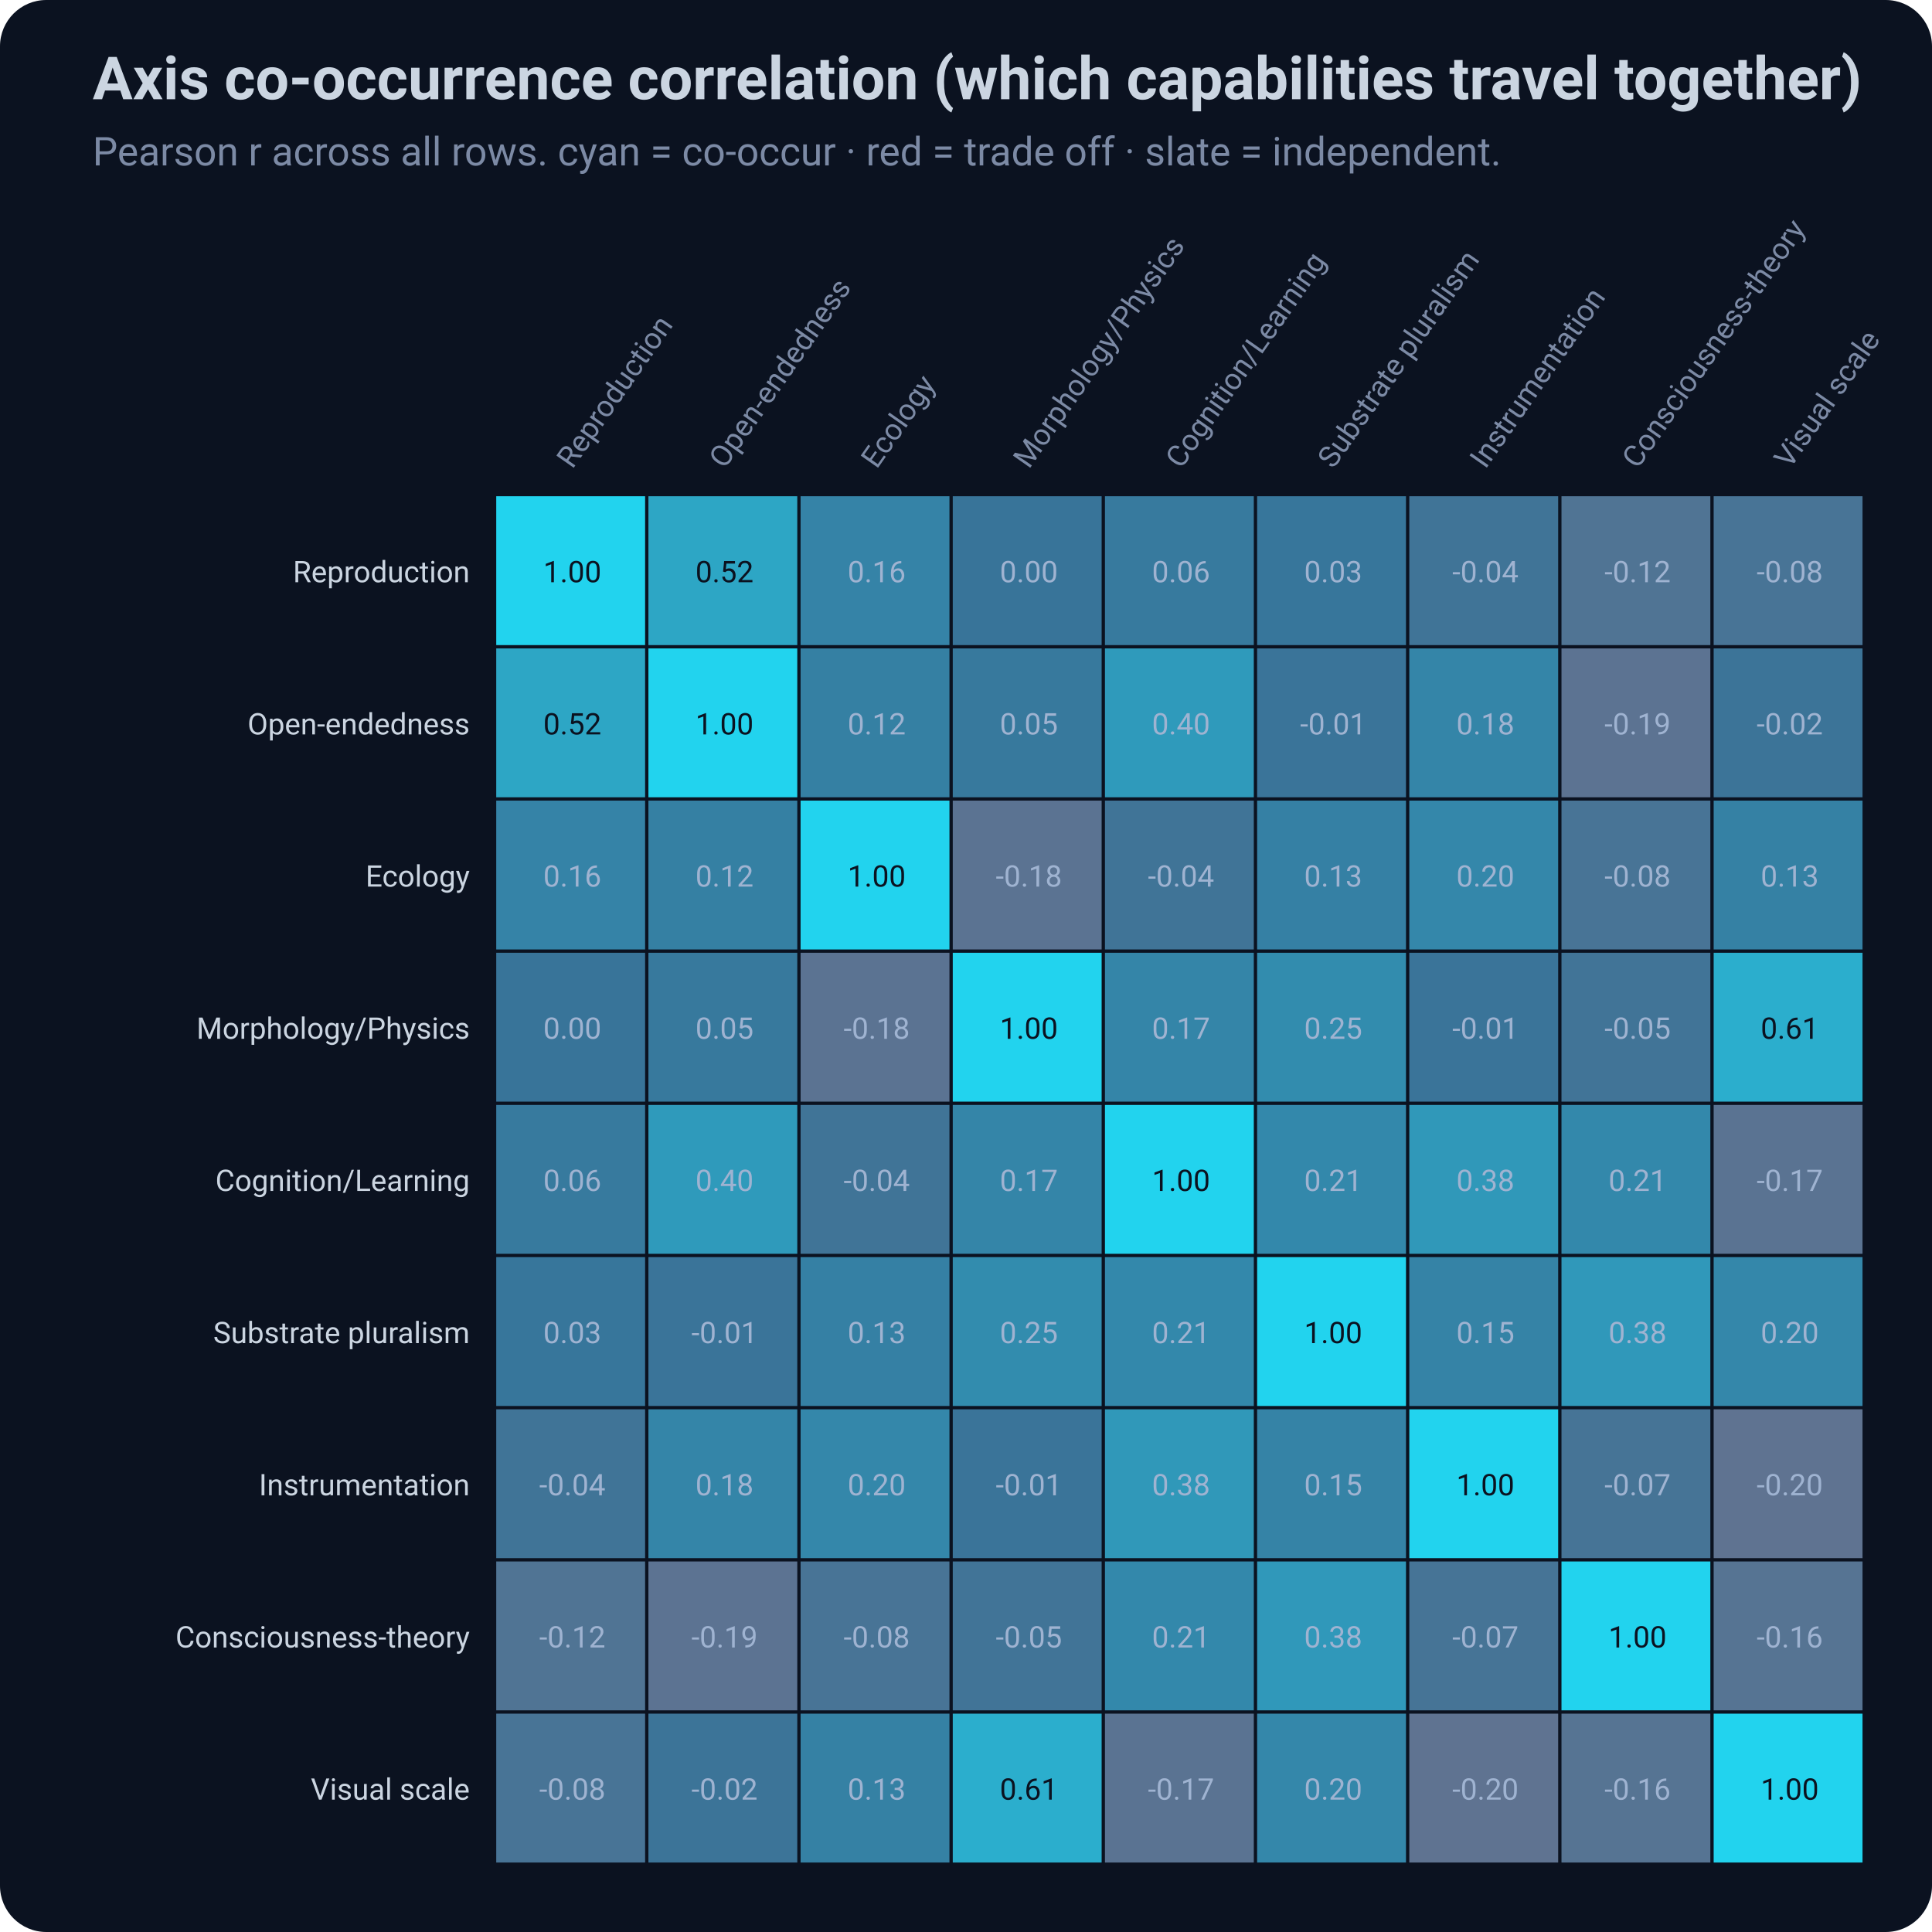
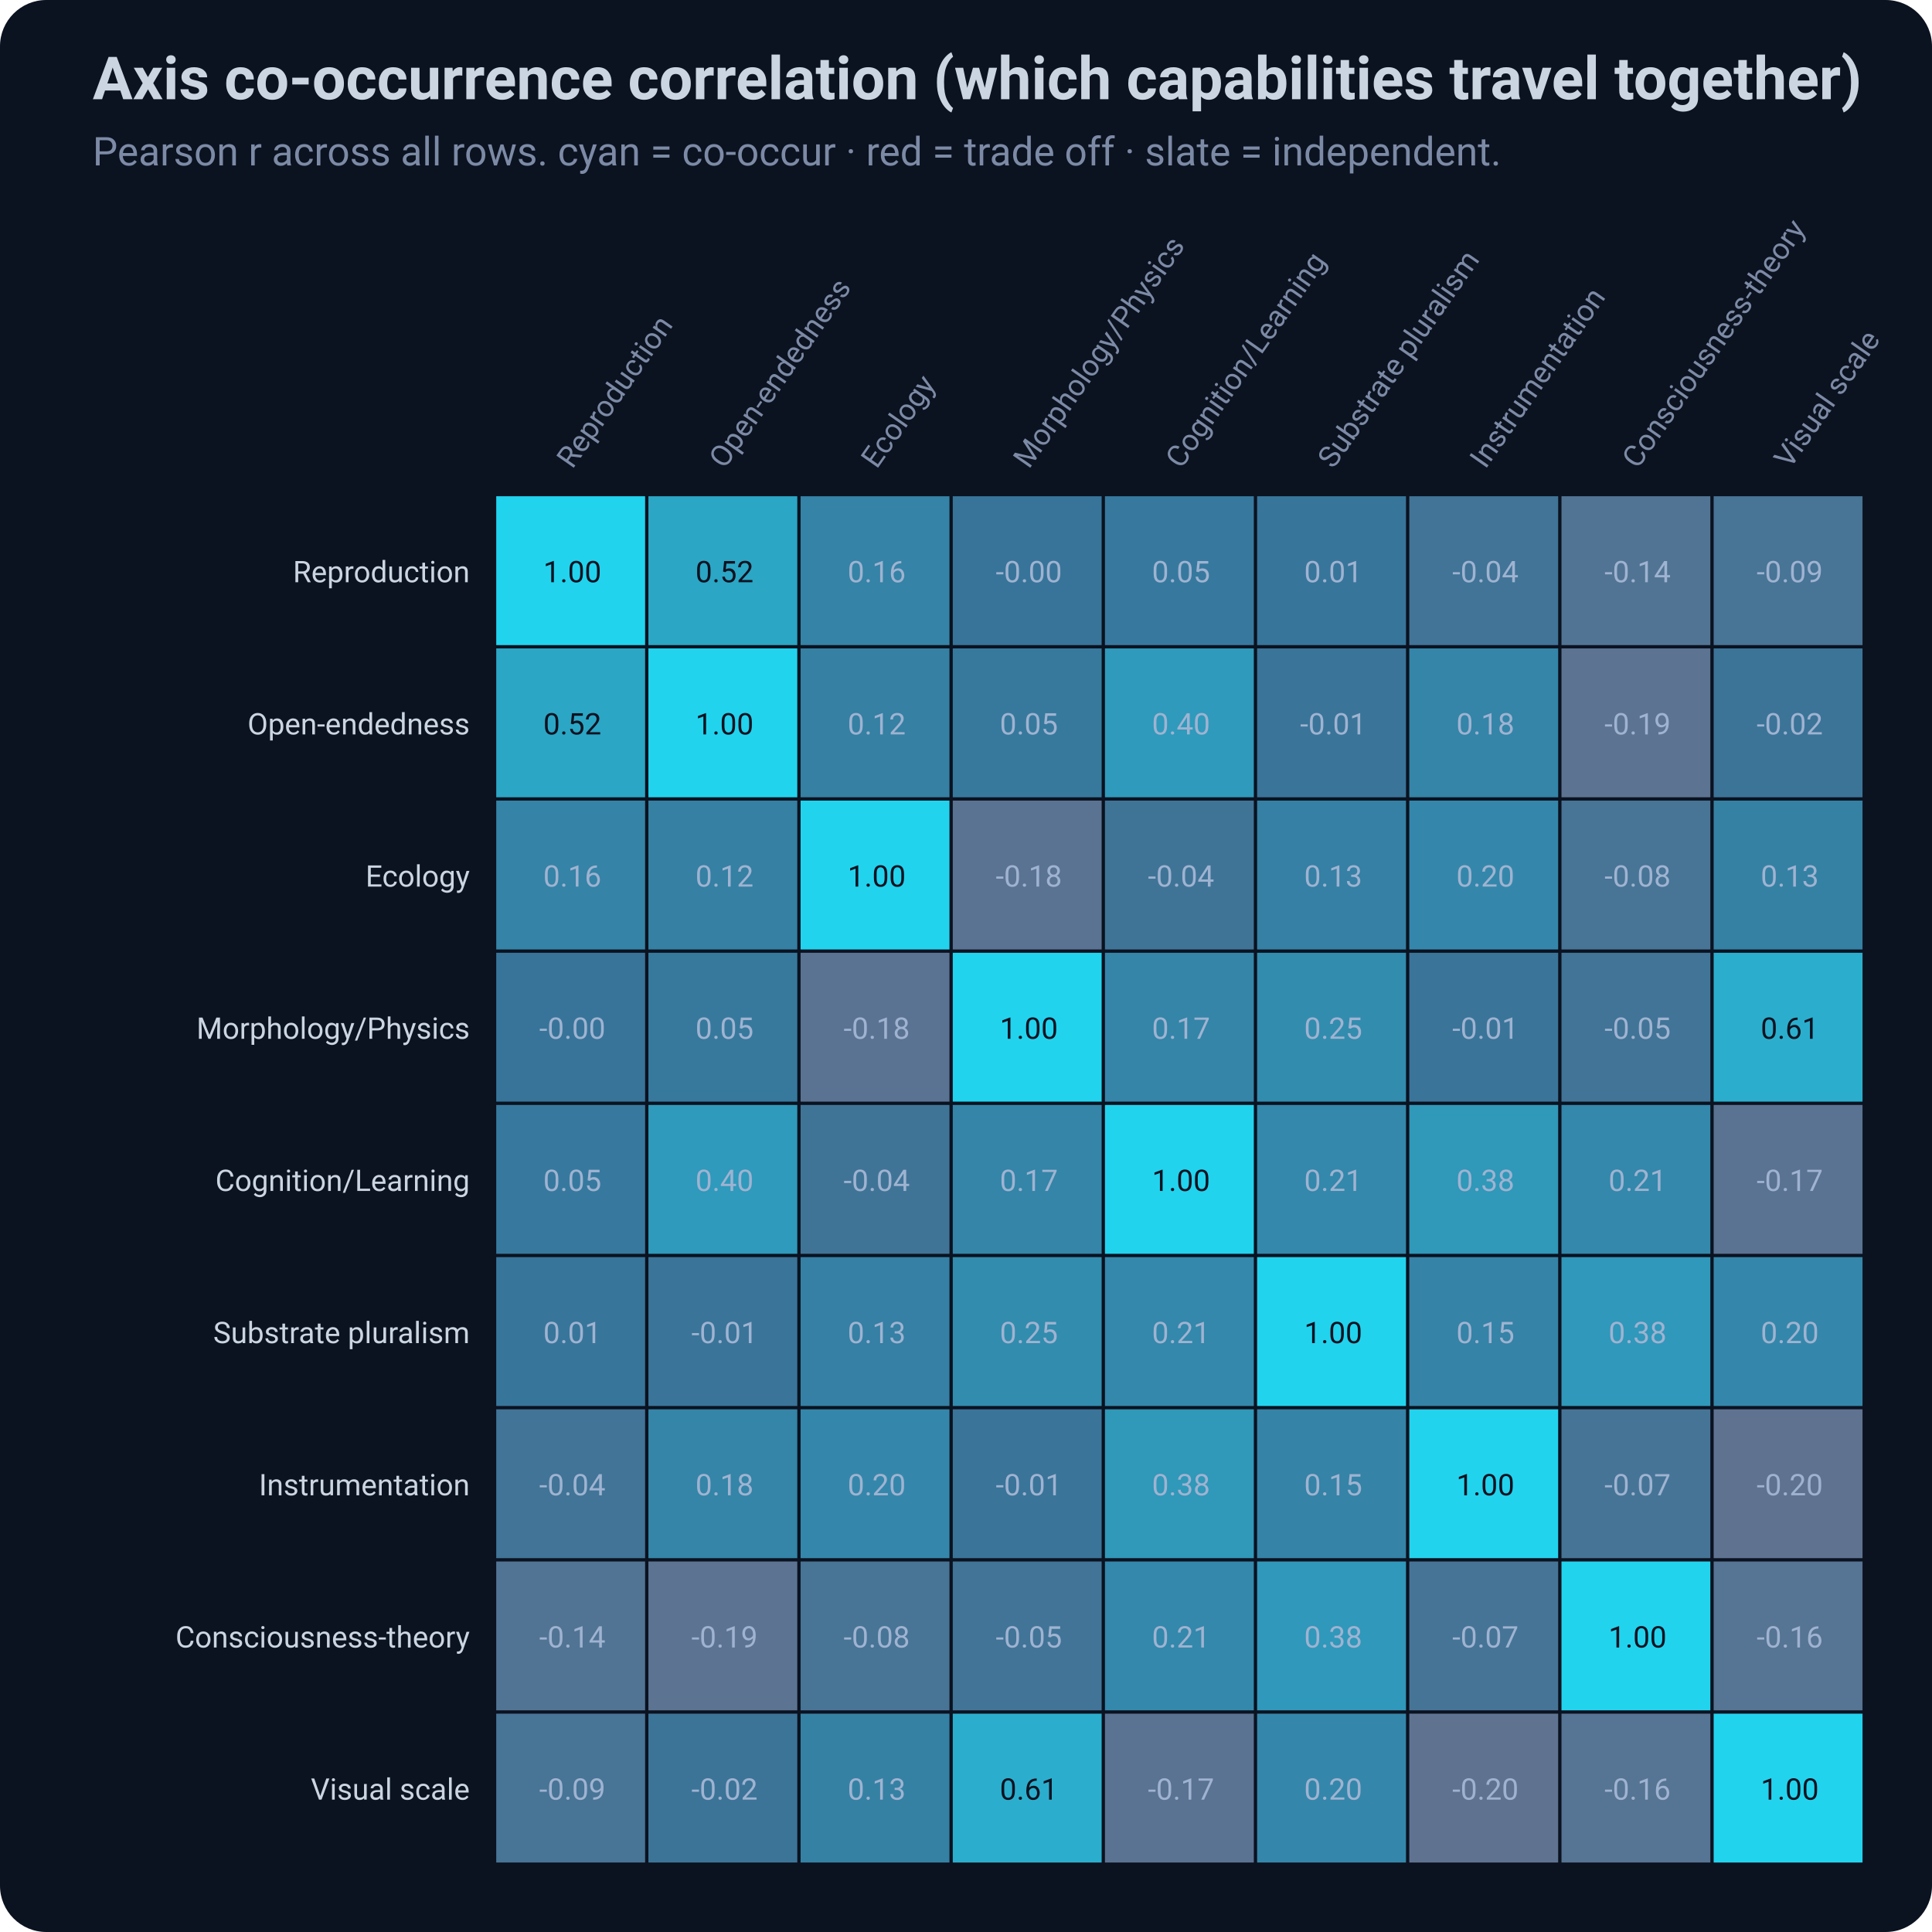
<svg xmlns="http://www.w3.org/2000/svg" viewBox="0 0 584 584" font-family="ui-sans-serif,system-ui,Segoe UI,Roboto,sans-serif" role="img" aria-label="Axis correlation">
  <rect width="584" height="584" rx="14" fill="#0b1220" />
  <text x="28" y="30" fill="#cbd5e1" font-size="18" font-weight="700">Axis co-occurrence correlation (which capabilities travel together)</text>
  <text x="28" y="50" fill="#7c8aa5" font-size="12">Pearson r across all rows. cyan = co-occur · red = trade off · slate = independent.</text>
  <text x="142" y="176" fill="#cbd5e1" font-size="9" text-anchor="end">Reproduction</text>
  <text x="173" y="142" fill="#7c8aa5" font-size="9" transform="rotate(-55 173 142)">Reproduction</text>
  <text x="142" y="222" fill="#cbd5e1" font-size="9" text-anchor="end">Open-endedness</text>
  <text x="219" y="142" fill="#7c8aa5" font-size="9" transform="rotate(-55 219 142)">Open-endedness</text>
  <text x="142" y="268" fill="#cbd5e1" font-size="9" text-anchor="end">Ecology</text>
  <text x="265" y="142" fill="#7c8aa5" font-size="9" transform="rotate(-55 265 142)">Ecology</text>
  <text x="142" y="314" fill="#cbd5e1" font-size="9" text-anchor="end">Morphology/Physics</text>
  <text x="311" y="142" fill="#7c8aa5" font-size="9" transform="rotate(-55 311 142)">Morphology/Physics</text>
  <text x="142" y="360" fill="#cbd5e1" font-size="9" text-anchor="end">Cognition/Learning</text>
  <text x="357" y="142" fill="#7c8aa5" font-size="9" transform="rotate(-55 357 142)">Cognition/Learning</text>
  <text x="142" y="406" fill="#cbd5e1" font-size="9" text-anchor="end">Substrate pluralism</text>
  <text x="403" y="142" fill="#7c8aa5" font-size="9" transform="rotate(-55 403 142)">Substrate pluralism</text>
  <text x="142" y="452" fill="#cbd5e1" font-size="9" text-anchor="end">Instrumentation</text>
  <text x="449" y="142" fill="#7c8aa5" font-size="9" transform="rotate(-55 449 142)">Instrumentation</text>
  <text x="142" y="498" fill="#cbd5e1" font-size="9" text-anchor="end">Consciousness-theory</text>
  <text x="495" y="142" fill="#7c8aa5" font-size="9" transform="rotate(-55 495 142)">Consciousness-theory</text>
  <text x="142" y="544" fill="#cbd5e1" font-size="9" text-anchor="end">Visual scale</text>
  <text x="541" y="142" fill="#7c8aa5" font-size="9" transform="rotate(-55 541 142)">Visual scale</text>
  <rect x="150" y="150" width="45" height="45" fill="rgb(34,211,238)" />
  <text x="173" y="176" fill="#0b1220" font-size="9" text-anchor="middle">1.00</text>
-   <rect x="196" y="150" width="45" height="45" fill="rgb(45,166,197)" />
+   <rect x="196" y="150" width="45" height="45" fill="rgb(44,166,197)" />
  <text x="219" y="176" fill="#0b1220" font-size="9" text-anchor="middle">0.52</text>
-   <rect x="242" y="150" width="45" height="45" fill="rgb(53,131,167)" />
+   <rect x="242" y="150" width="45" height="45" fill="rgb(53,131,166)" />
  <text x="265" y="176" fill="#9fb3d1" font-size="9" text-anchor="middle">0.16</text>
  <rect x="288" y="150" width="45" height="45" fill="rgb(56,116,153)" />
-   <text x="311" y="176" fill="#9fb3d1" font-size="9" text-anchor="middle">0.00</text>
-   <rect x="334" y="150" width="45" height="45" fill="rgb(55,122,158)" />
-   <text x="357" y="176" fill="#9fb3d1" font-size="9" text-anchor="middle">0.06</text>
-   <rect x="380" y="150" width="45" height="45" fill="rgb(55,118,155)" />
-   <text x="403" y="176" fill="#9fb3d1" font-size="9" text-anchor="middle">0.03</text>
-   <rect x="426" y="150" width="45" height="45" fill="rgb(64,116,151)" />
+   <text x="311" y="176" fill="#9fb3d1" font-size="9" text-anchor="middle">-0.00</text>
+   <rect x="334" y="150" width="45" height="45" fill="rgb(55,121,158)" />
+   <text x="357" y="176" fill="#9fb3d1" font-size="9" text-anchor="middle">0.05</text>
+   <rect x="380" y="150" width="45" height="45" fill="rgb(56,117,154)" />
+   <text x="403" y="176" fill="#9fb3d1" font-size="9" text-anchor="middle">0.01</text>
+   <rect x="426" y="150" width="45" height="45" fill="rgb(65,116,151)" />
  <text x="449" y="176" fill="#9fb3d1" font-size="9" text-anchor="middle">-0.04</text>
-   <rect x="472" y="150" width="45" height="45" fill="rgb(80,116,148)" />
-   <text x="495" y="176" fill="#9fb3d1" font-size="9" text-anchor="middle">-0.12</text>
+   <rect x="472" y="150" width="45" height="45" fill="rgb(82,116,148)" />
+   <text x="495" y="176" fill="#9fb3d1" font-size="9" text-anchor="middle">-0.14</text>
  <rect x="518" y="150" width="45" height="45" fill="rgb(72,116,150)" />
-   <text x="541" y="176" fill="#9fb3d1" font-size="9" text-anchor="middle">-0.08</text>
-   <rect x="150" y="196" width="45" height="45" fill="rgb(45,166,197)" />
+   <text x="541" y="176" fill="#9fb3d1" font-size="9" text-anchor="middle">-0.09</text>
+   <rect x="150" y="196" width="45" height="45" fill="rgb(44,166,197)" />
  <text x="173" y="222" fill="#0b1220" font-size="9" text-anchor="middle">0.52</text>
  <rect x="196" y="196" width="45" height="45" fill="rgb(34,211,238)" />
  <text x="219" y="222" fill="#0b1220" font-size="9" text-anchor="middle">1.00</text>
  <rect x="242" y="196" width="45" height="45" fill="rgb(53,128,163)" />
  <text x="265" y="222" fill="#9fb3d1" font-size="9" text-anchor="middle">0.12</text>
  <rect x="288" y="196" width="45" height="45" fill="rgb(55,121,157)" />
  <text x="311" y="222" fill="#9fb3d1" font-size="9" text-anchor="middle">0.05</text>
  <rect x="334" y="196" width="45" height="45" fill="rgb(47,154,187)" />
  <text x="357" y="222" fill="#9fb3d1" font-size="9" text-anchor="middle">0.40</text>
  <rect x="380" y="196" width="45" height="45" fill="rgb(58,116,153)" />
  <text x="403" y="222" fill="#9fb3d1" font-size="9" text-anchor="middle">-0.01</text>
  <rect x="426" y="196" width="45" height="45" fill="rgb(52,133,168)" />
  <text x="449" y="222" fill="#9fb3d1" font-size="9" text-anchor="middle">0.18</text>
  <rect x="472" y="196" width="45" height="45" fill="rgb(92,115,146)" />
  <text x="495" y="222" fill="#9fb3d1" font-size="9" text-anchor="middle">-0.19</text>
  <rect x="518" y="196" width="45" height="45" fill="rgb(60,116,152)" />
  <text x="541" y="222" fill="#9fb3d1" font-size="9" text-anchor="middle">-0.02</text>
-   <rect x="150" y="242" width="45" height="45" fill="rgb(53,131,167)" />
+   <rect x="150" y="242" width="45" height="45" fill="rgb(53,131,166)" />
  <text x="173" y="268" fill="#9fb3d1" font-size="9" text-anchor="middle">0.16</text>
  <rect x="196" y="242" width="45" height="45" fill="rgb(53,128,163)" />
  <text x="219" y="268" fill="#9fb3d1" font-size="9" text-anchor="middle">0.12</text>
  <rect x="242" y="242" width="45" height="45" fill="rgb(34,211,238)" />
  <text x="265" y="268" fill="#0b1220" font-size="9" text-anchor="middle">1.00</text>
  <rect x="288" y="242" width="45" height="45" fill="rgb(91,115,146)" />
  <text x="311" y="268" fill="#9fb3d1" font-size="9" text-anchor="middle">-0.18</text>
  <rect x="334" y="242" width="45" height="45" fill="rgb(64,116,151)" />
  <text x="357" y="268" fill="#9fb3d1" font-size="9" text-anchor="middle">-0.04</text>
  <rect x="380" y="242" width="45" height="45" fill="rgb(53,128,164)" />
  <text x="403" y="268" fill="#9fb3d1" font-size="9" text-anchor="middle">0.13</text>
  <rect x="426" y="242" width="45" height="45" fill="rgb(52,135,170)" />
  <text x="449" y="268" fill="#9fb3d1" font-size="9" text-anchor="middle">0.20</text>
  <rect x="472" y="242" width="45" height="45" fill="rgb(72,116,150)" />
  <text x="495" y="268" fill="#9fb3d1" font-size="9" text-anchor="middle">-0.08</text>
  <rect x="518" y="242" width="45" height="45" fill="rgb(53,129,164)" />
  <text x="541" y="268" fill="#9fb3d1" font-size="9" text-anchor="middle">0.13</text>
  <rect x="150" y="288" width="45" height="45" fill="rgb(56,116,153)" />
-   <text x="173" y="314" fill="#9fb3d1" font-size="9" text-anchor="middle">0.00</text>
+   <text x="173" y="314" fill="#9fb3d1" font-size="9" text-anchor="middle">-0.00</text>
  <rect x="196" y="288" width="45" height="45" fill="rgb(55,121,157)" />
  <text x="219" y="314" fill="#9fb3d1" font-size="9" text-anchor="middle">0.05</text>
  <rect x="242" y="288" width="45" height="45" fill="rgb(91,115,146)" />
  <text x="265" y="314" fill="#9fb3d1" font-size="9" text-anchor="middle">-0.18</text>
  <rect x="288" y="288" width="45" height="45" fill="rgb(34,211,238)" />
  <text x="311" y="314" fill="#0b1220" font-size="9" text-anchor="middle">1.00</text>
  <rect x="334" y="288" width="45" height="45" fill="rgb(52,133,168)" />
  <text x="357" y="314" fill="#9fb3d1" font-size="9" text-anchor="middle">0.17</text>
  <rect x="380" y="288" width="45" height="45" fill="rgb(50,140,174)" />
  <text x="403" y="314" fill="#9fb3d1" font-size="9" text-anchor="middle">0.25</text>
  <rect x="426" y="288" width="45" height="45" fill="rgb(58,116,153)" />
  <text x="449" y="314" fill="#9fb3d1" font-size="9" text-anchor="middle">-0.01</text>
  <rect x="472" y="288" width="45" height="45" fill="rgb(65,116,151)" />
  <text x="495" y="314" fill="#9fb3d1" font-size="9" text-anchor="middle">-0.05</text>
  <rect x="518" y="288" width="45" height="45" fill="rgb(43,174,205)" />
  <text x="541" y="314" fill="#0b1220" font-size="9" text-anchor="middle">0.61</text>
-   <rect x="150" y="334" width="45" height="45" fill="rgb(55,122,158)" />
-   <text x="173" y="360" fill="#9fb3d1" font-size="9" text-anchor="middle">0.06</text>
+   <rect x="150" y="334" width="45" height="45" fill="rgb(55,121,158)" />
+   <text x="173" y="360" fill="#9fb3d1" font-size="9" text-anchor="middle">0.05</text>
  <rect x="196" y="334" width="45" height="45" fill="rgb(47,154,187)" />
  <text x="219" y="360" fill="#9fb3d1" font-size="9" text-anchor="middle">0.40</text>
  <rect x="242" y="334" width="45" height="45" fill="rgb(64,116,151)" />
  <text x="265" y="360" fill="#9fb3d1" font-size="9" text-anchor="middle">-0.04</text>
  <rect x="288" y="334" width="45" height="45" fill="rgb(52,133,168)" />
  <text x="311" y="360" fill="#9fb3d1" font-size="9" text-anchor="middle">0.17</text>
  <rect x="334" y="334" width="45" height="45" fill="rgb(34,211,238)" />
  <text x="357" y="360" fill="#0b1220" font-size="9" text-anchor="middle">1.00</text>
  <rect x="380" y="334" width="45" height="45" fill="rgb(51,136,171)" />
  <text x="403" y="360" fill="#9fb3d1" font-size="9" text-anchor="middle">0.21</text>
  <rect x="426" y="334" width="45" height="45" fill="rgb(48,152,185)" />
  <text x="449" y="360" fill="#9fb3d1" font-size="9" text-anchor="middle">0.38</text>
  <rect x="472" y="334" width="45" height="45" fill="rgb(51,136,171)" />
  <text x="495" y="360" fill="#9fb3d1" font-size="9" text-anchor="middle">0.21</text>
  <rect x="518" y="334" width="45" height="45" fill="rgb(90,115,146)" />
  <text x="541" y="360" fill="#9fb3d1" font-size="9" text-anchor="middle">-0.17</text>
-   <rect x="150" y="380" width="45" height="45" fill="rgb(55,118,155)" />
-   <text x="173" y="406" fill="#9fb3d1" font-size="9" text-anchor="middle">0.03</text>
+   <rect x="150" y="380" width="45" height="45" fill="rgb(56,117,154)" />
+   <text x="173" y="406" fill="#9fb3d1" font-size="9" text-anchor="middle">0.01</text>
  <rect x="196" y="380" width="45" height="45" fill="rgb(58,116,153)" />
  <text x="219" y="406" fill="#9fb3d1" font-size="9" text-anchor="middle">-0.01</text>
  <rect x="242" y="380" width="45" height="45" fill="rgb(53,128,164)" />
  <text x="265" y="406" fill="#9fb3d1" font-size="9" text-anchor="middle">0.13</text>
  <rect x="288" y="380" width="45" height="45" fill="rgb(50,140,174)" />
  <text x="311" y="406" fill="#9fb3d1" font-size="9" text-anchor="middle">0.25</text>
  <rect x="334" y="380" width="45" height="45" fill="rgb(51,136,171)" />
  <text x="357" y="406" fill="#9fb3d1" font-size="9" text-anchor="middle">0.21</text>
  <rect x="380" y="380" width="45" height="45" fill="rgb(34,211,238)" />
  <text x="403" y="406" fill="#0b1220" font-size="9" text-anchor="middle">1.00</text>
  <rect x="426" y="380" width="45" height="45" fill="rgb(53,131,166)" />
  <text x="449" y="406" fill="#9fb3d1" font-size="9" text-anchor="middle">0.15</text>
  <rect x="472" y="380" width="45" height="45" fill="rgb(48,152,186)" />
  <text x="495" y="406" fill="#9fb3d1" font-size="9" text-anchor="middle">0.38</text>
  <rect x="518" y="380" width="45" height="45" fill="rgb(52,135,170)" />
  <text x="541" y="406" fill="#9fb3d1" font-size="9" text-anchor="middle">0.20</text>
-   <rect x="150" y="426" width="45" height="45" fill="rgb(64,116,151)" />
+   <rect x="150" y="426" width="45" height="45" fill="rgb(65,116,151)" />
  <text x="173" y="452" fill="#9fb3d1" font-size="9" text-anchor="middle">-0.04</text>
  <rect x="196" y="426" width="45" height="45" fill="rgb(52,133,168)" />
  <text x="219" y="452" fill="#9fb3d1" font-size="9" text-anchor="middle">0.18</text>
  <rect x="242" y="426" width="45" height="45" fill="rgb(52,135,170)" />
  <text x="265" y="452" fill="#9fb3d1" font-size="9" text-anchor="middle">0.20</text>
  <rect x="288" y="426" width="45" height="45" fill="rgb(58,116,153)" />
  <text x="311" y="452" fill="#9fb3d1" font-size="9" text-anchor="middle">-0.01</text>
  <rect x="334" y="426" width="45" height="45" fill="rgb(48,152,185)" />
  <text x="357" y="452" fill="#9fb3d1" font-size="9" text-anchor="middle">0.38</text>
  <rect x="380" y="426" width="45" height="45" fill="rgb(53,131,166)" />
  <text x="403" y="452" fill="#9fb3d1" font-size="9" text-anchor="middle">0.15</text>
  <rect x="426" y="426" width="45" height="45" fill="rgb(34,211,238)" />
  <text x="449" y="452" fill="#0b1220" font-size="9" text-anchor="middle">1.00</text>
  <rect x="472" y="426" width="45" height="45" fill="rgb(70,116,150)" />
  <text x="495" y="452" fill="#9fb3d1" font-size="9" text-anchor="middle">-0.07</text>
  <rect x="518" y="426" width="45" height="45" fill="rgb(95,115,145)" />
  <text x="541" y="452" fill="#9fb3d1" font-size="9" text-anchor="middle">-0.20</text>
-   <rect x="150" y="472" width="45" height="45" fill="rgb(80,116,148)" />
-   <text x="173" y="498" fill="#9fb3d1" font-size="9" text-anchor="middle">-0.12</text>
+   <rect x="150" y="472" width="45" height="45" fill="rgb(82,116,148)" />
+   <text x="173" y="498" fill="#9fb3d1" font-size="9" text-anchor="middle">-0.14</text>
  <rect x="196" y="472" width="45" height="45" fill="rgb(92,115,146)" />
  <text x="219" y="498" fill="#9fb3d1" font-size="9" text-anchor="middle">-0.19</text>
  <rect x="242" y="472" width="45" height="45" fill="rgb(72,116,150)" />
  <text x="265" y="498" fill="#9fb3d1" font-size="9" text-anchor="middle">-0.08</text>
  <rect x="288" y="472" width="45" height="45" fill="rgb(65,116,151)" />
  <text x="311" y="498" fill="#9fb3d1" font-size="9" text-anchor="middle">-0.05</text>
  <rect x="334" y="472" width="45" height="45" fill="rgb(51,136,171)" />
  <text x="357" y="498" fill="#9fb3d1" font-size="9" text-anchor="middle">0.21</text>
  <rect x="380" y="472" width="45" height="45" fill="rgb(48,152,186)" />
  <text x="403" y="498" fill="#9fb3d1" font-size="9" text-anchor="middle">0.38</text>
  <rect x="426" y="472" width="45" height="45" fill="rgb(70,116,150)" />
  <text x="449" y="498" fill="#9fb3d1" font-size="9" text-anchor="middle">-0.07</text>
  <rect x="472" y="472" width="45" height="45" fill="rgb(34,211,238)" />
  <text x="495" y="498" fill="#0b1220" font-size="9" text-anchor="middle">1.00</text>
  <rect x="518" y="472" width="45" height="45" fill="rgb(86,116,147)" />
  <text x="541" y="498" fill="#9fb3d1" font-size="9" text-anchor="middle">-0.16</text>
  <rect x="150" y="518" width="45" height="45" fill="rgb(72,116,150)" />
-   <text x="173" y="544" fill="#9fb3d1" font-size="9" text-anchor="middle">-0.08</text>
+   <text x="173" y="544" fill="#9fb3d1" font-size="9" text-anchor="middle">-0.09</text>
  <rect x="196" y="518" width="45" height="45" fill="rgb(60,116,152)" />
  <text x="219" y="544" fill="#9fb3d1" font-size="9" text-anchor="middle">-0.02</text>
  <rect x="242" y="518" width="45" height="45" fill="rgb(53,129,164)" />
  <text x="265" y="544" fill="#9fb3d1" font-size="9" text-anchor="middle">0.13</text>
  <rect x="288" y="518" width="45" height="45" fill="rgb(43,174,205)" />
  <text x="311" y="544" fill="#0b1220" font-size="9" text-anchor="middle">0.61</text>
  <rect x="334" y="518" width="45" height="45" fill="rgb(90,115,146)" />
  <text x="357" y="544" fill="#9fb3d1" font-size="9" text-anchor="middle">-0.17</text>
  <rect x="380" y="518" width="45" height="45" fill="rgb(52,135,170)" />
  <text x="403" y="544" fill="#9fb3d1" font-size="9" text-anchor="middle">0.20</text>
  <rect x="426" y="518" width="45" height="45" fill="rgb(95,115,145)" />
  <text x="449" y="544" fill="#9fb3d1" font-size="9" text-anchor="middle">-0.20</text>
  <rect x="472" y="518" width="45" height="45" fill="rgb(86,116,147)" />
  <text x="495" y="544" fill="#9fb3d1" font-size="9" text-anchor="middle">-0.16</text>
  <rect x="518" y="518" width="45" height="45" fill="rgb(34,211,238)" />
  <text x="541" y="544" fill="#0b1220" font-size="9" text-anchor="middle">1.00</text>
</svg>
